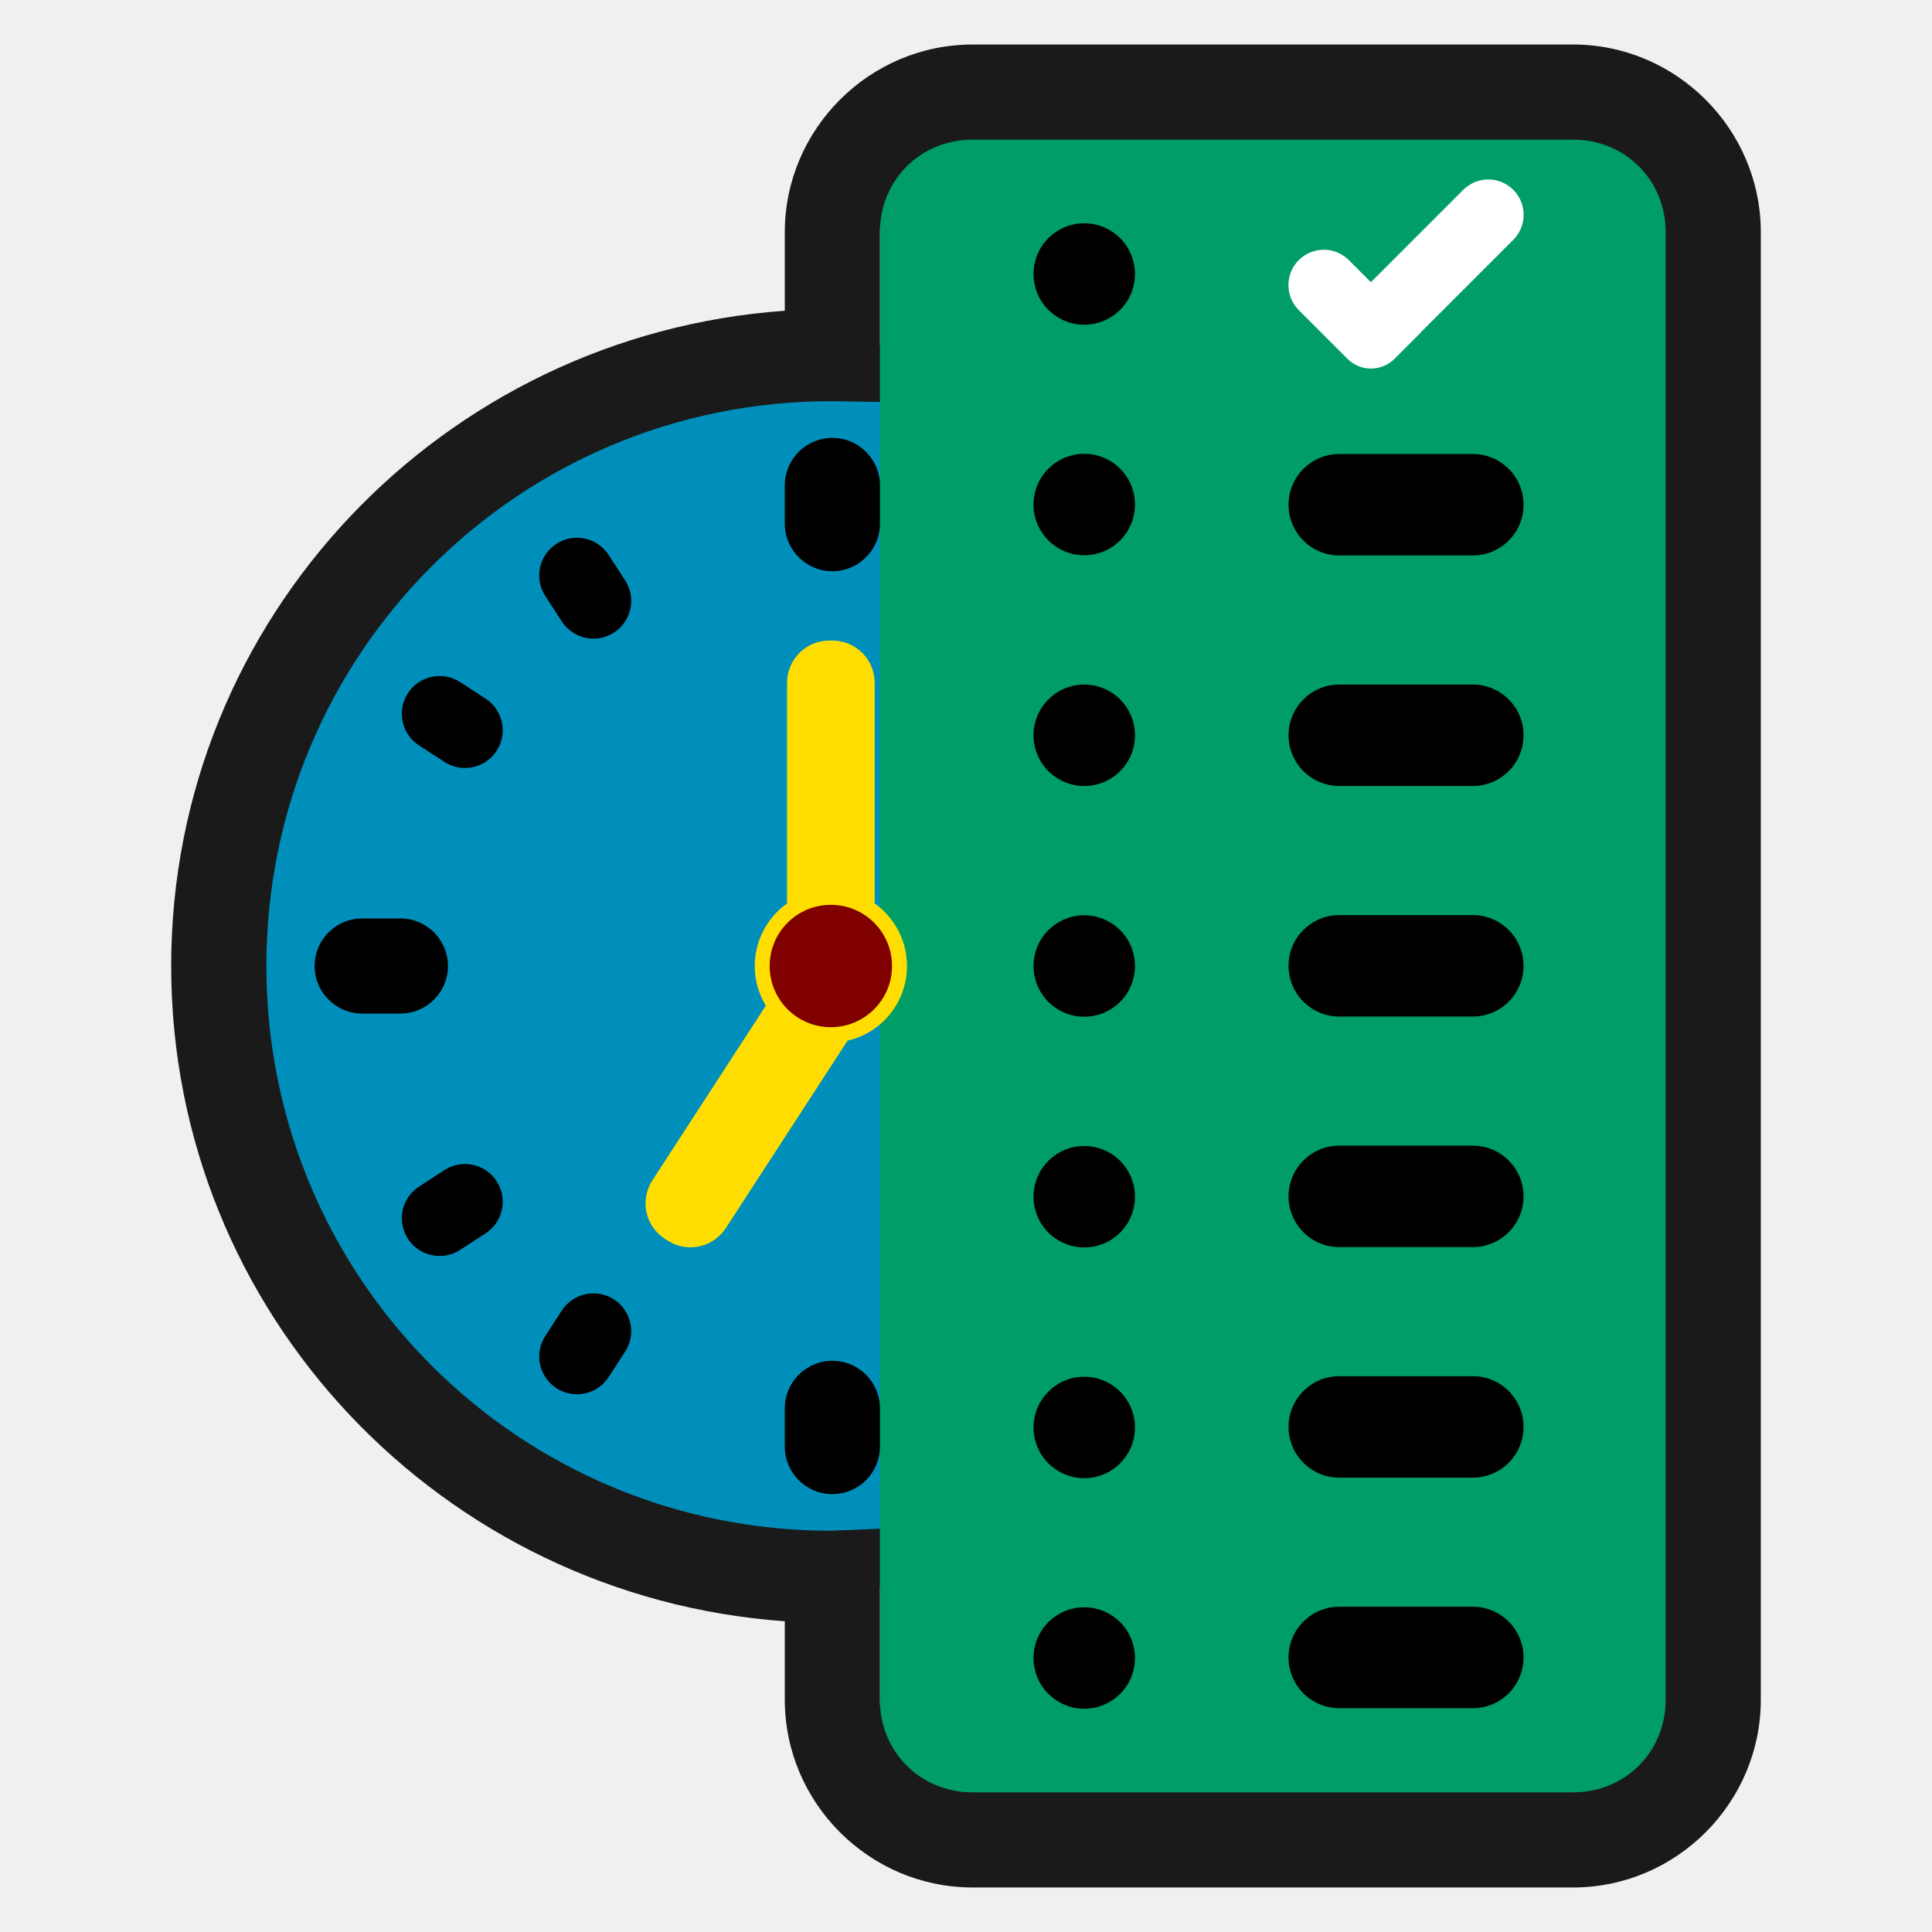
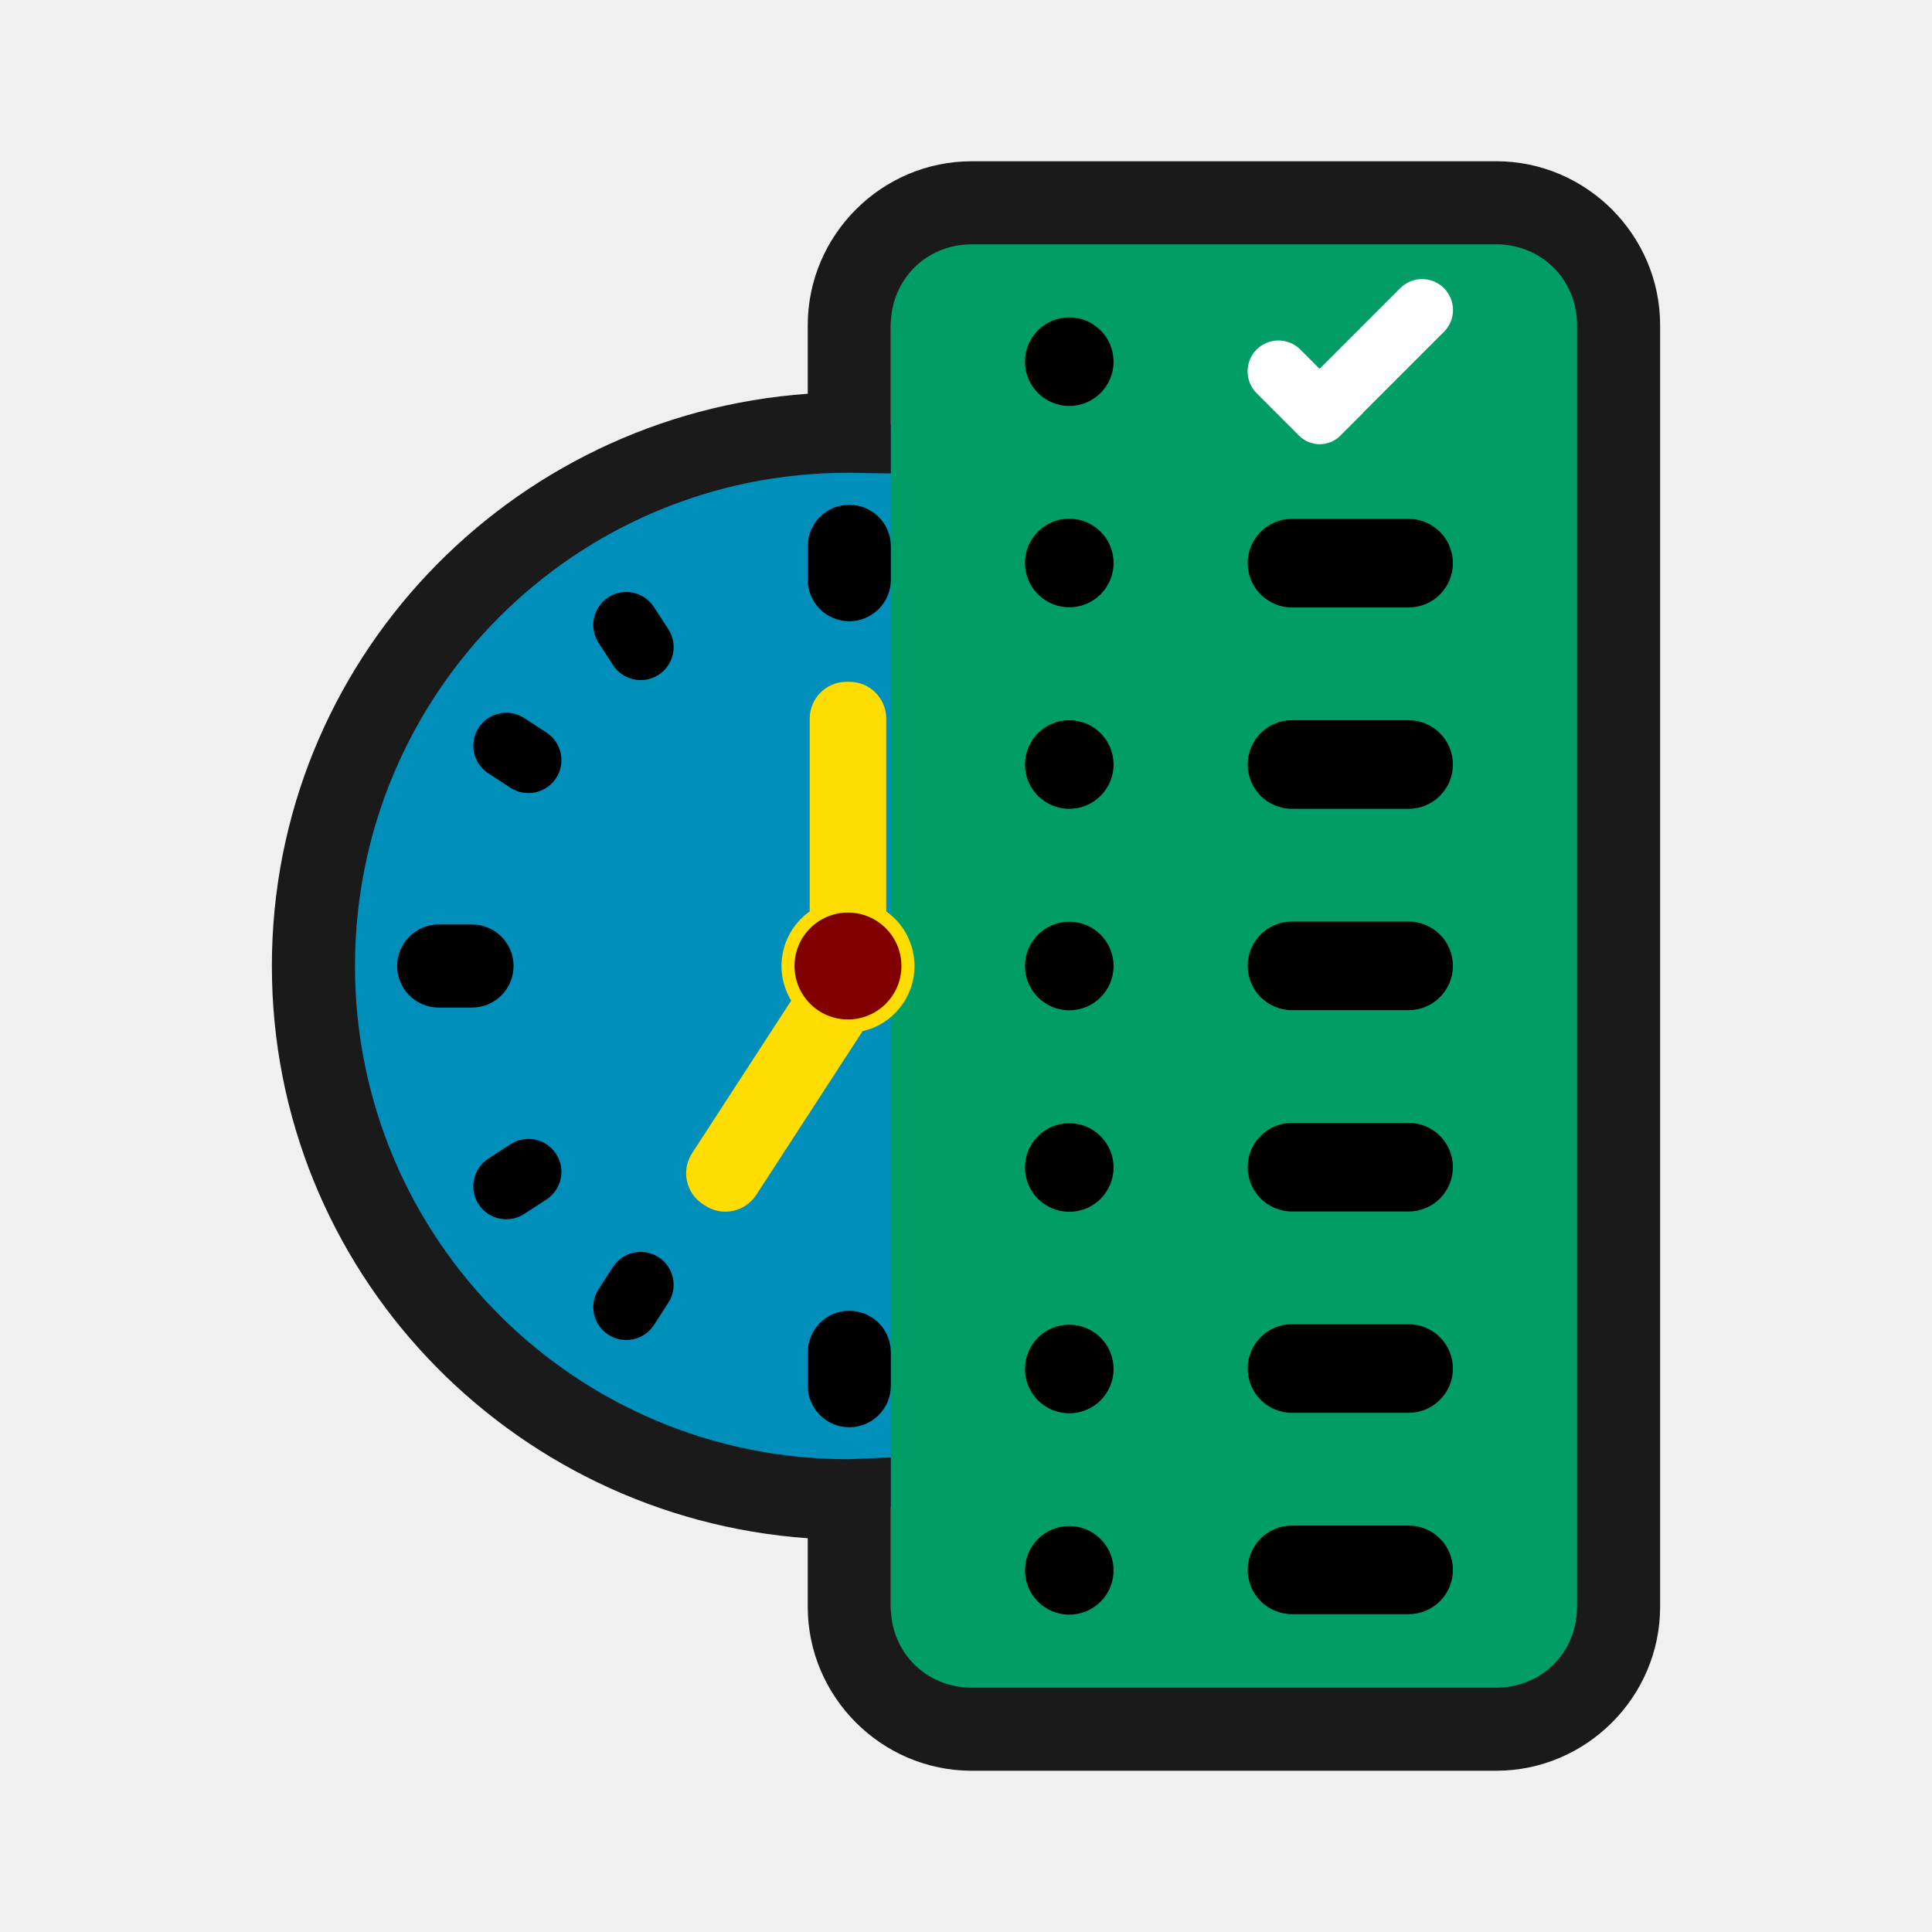
- <svg xmlns="http://www.w3.org/2000/svg" width="100mm" height="100mm" version="1.1" viewBox="0 0 100 100">
-   <g transform="translate(-1.1992)">
-     <g>
-       <path d="m45.669 17.873a32.722 32.127 0 0 0-32.722 32.127 32.722 32.127 0 0 0 32.722 32.127 32.722 32.127 0 0 0 1.702-0.063v-64.149a32.722 32.127 0 0 0-1.702-0.043z" fill="#008fbb" stop-color="#000000" stroke-width=".267" />
-       <rect x="46.745" y="5.836" width="43.131" height="88.308" ry="3.923" fill="#009d67" stop-color="#000000" stroke-width=".262" />
-       <path d="m51.535 2.305c-5.339 0-9.715 4.376-9.715 9.715v4.064c-17.7 1.257-31.76 15.901-31.76 33.916-2.2e-5 18.015 14.06 32.659 31.76 33.916v4.064c0 5.339 4.376 9.715 9.715 9.715h31.088c5.339 0 9.715-4.375 9.715-9.715v-75.961c0-5.339-4.375-9.715-9.715-9.715zm0 4.924h31.088c2.696 0 4.791 2.095 4.791 4.791v75.961c0 2.696-2.095 4.791-4.791 4.791h-31.088c-2.696 0-4.791-2.095-4.791-4.791v-8.854l-2.541 0.105c-16.167-0.009-29.217-13.063-29.217-29.232-2e-5 -16.173 13.055-29.231 29.227-29.234l2.531 0.041v-8.787c0-2.696 2.095-4.791 4.791-4.791z" color="#000000" fill="#1a1a1a" style="-inkscape-stroke:none" />
-       <g>
-         <rect transform="scale(-1)" x="-46.745" y="-77.336" width="4.925" height="6.901" ry="2.462" stop-color="#000000" stroke-width=".285" />
-         <rect transform="rotate(213)" x="-66.246" y="-43.921" width="3.907" height="5.475" ry="1.953" stop-color="#000000" stroke-width=".226" />
-         <rect transform="rotate(237)" x="-67.882" y="-16.209" width="3.907" height="5.475" ry="1.953" stop-color="#000000" stroke-width=".226" />
-         <rect transform="rotate(90)" x="47.538" y="-24.385" width="4.925" height="6.901" ry="2.462" stop-color="#000000" stroke-width=".285" />
-         <rect transform="scale(-1,1)" x="-46.745" y="22.665" width="4.925" height="6.901" ry="2.462" stop-color="#000000" stroke-width=".285" />
-         <rect transform="matrix(-.83867 .54464 .54464 .83867 0 0)" x="-11.782" y="39.946" width="3.907" height="5.475" ry="1.953" stop-color="#000000" stroke-width=".226" />
-         <rect transform="matrix(-.54464 .83867 .83867 .54464 0 0)" x="15.985" y="38.255" width="3.907" height="5.475" ry="1.953" stop-color="#000000" stroke-width=".226" />
+ <svg xmlns="http://www.w3.org/2000/svg" width="100mm" height="100mm" version="1.1" viewBox="0 0 100 100" id="svg70">
+   <defs id="defs74" />
+   <g id="g337" transform="translate(2.0018246e-4)">
+     <g transform="matrix(0.8733224,0,0,0.8733224,5.286564,6.333877)" id="g68">
+       <g id="g24">
+         <path d="M 45.669,17.873 A 32.722,32.127 0 0 0 12.947,50 32.722,32.127 0 0 0 45.669,82.127 32.722,32.127 0 0 0 47.371,82.064 v -64.149 A 32.722,32.127 0 0 0 45.669,17.872 Z" fill="#008fbb" stop-color="#000000" stroke-width="0.267" id="path2" />
+         <rect x="46.745" y="5.836" width="43.131" height="88.308" ry="3.923" fill="#009d67" stop-color="#000000" stroke-width="0.262" id="rect4" />
+         <path d="m 51.535,2.305 c -5.339,0 -9.715,4.376 -9.715,9.715 v 4.064 c -17.7,1.257 -31.76,15.901 -31.76,33.916 -2.2e-5,18.015 14.06,32.659 31.76,33.916 v 4.064 c 0,5.339 4.376,9.715 9.715,9.715 h 31.088 c 5.339,0 9.715,-4.375 9.715,-9.715 v -75.961 c 0,-5.339 -4.375,-9.715 -9.715,-9.715 z m 0,4.924 h 31.088 c 2.696,0 4.791,2.095 4.791,4.791 v 75.961 c 0,2.696 -2.095,4.791 -4.791,4.791 H 51.535 c -2.696,0 -4.791,-2.095 -4.791,-4.791 V 79.127 l -2.541,0.105 c -16.167,-0.009 -29.217,-13.063 -29.217,-29.232 -2e-5,-16.173 13.055,-29.231 29.227,-29.234 l 2.531,0.041 v -8.787 c 0,-2.696 2.095,-4.791 4.791,-4.791 z" color="#000000" fill="#1a1a1a" style="-inkscape-stroke:none" id="path6" />
+         <g id="g22">
+           <rect transform="scale(-1)" x="-46.745" y="-77.336" width="4.925" height="6.901" ry="2.462" stop-color="#000000" stroke-width="0.285" id="rect8" />
+           <rect transform="rotate(-147)" x="-66.246" y="-43.921" width="3.907" height="5.475" ry="1.953" stop-color="#000000" stroke-width="0.226" id="rect10" />
+           <rect transform="rotate(-123)" x="-67.882" y="-16.209" width="3.907" height="5.475" ry="1.953" stop-color="#000000" stroke-width="0.226" id="rect12" />
+           <rect transform="rotate(90)" x="47.538" y="-24.385" width="4.925" height="6.901" ry="2.462" stop-color="#000000" stroke-width="0.285" id="rect14" />
+           <rect transform="scale(-1,1)" x="-46.745" y="22.665" width="4.925" height="6.901" ry="2.462" stop-color="#000000" stroke-width="0.285" id="rect16" />
+           <rect transform="matrix(-0.83867,0.54464,0.54464,0.83867,0,0)" x="-11.782" y="39.946" width="3.907" height="5.475" ry="1.953" stop-color="#000000" stroke-width="0.226" id="rect18" />
+           <rect transform="matrix(-0.54464,0.83867,0.83867,0.54464,0,0)" x="15.985" y="38.255" width="3.907" height="5.475" ry="1.953" stop-color="#000000" stroke-width="0.226" id="rect20" />
+         </g>
      </g>
-     </g>
-     <g transform="matrix(.92091 0 0 .92091 3.4229 3.9546)">
-       <path d="m44.197 31.709c-1.316 0-2.376 1.06-2.376 2.376v12.402a4.279 4.298 0 0 0-1.816 3.513 4.279 4.298 0 0 0 0.623 2.229l-6.375 9.816c-0.717 1.104-0.405 2.57 0.699 3.287l0.145 0.094c1.104 0.717 2.57 0.405 3.287-0.699l6.841-10.535a4.279 4.298 0 0 0 3.338-4.192 4.279 4.298 0 0 0-1.816-3.514v-12.401c0-1.316-1.06-2.376-2.376-2.376zm0.086 15.29a2.988 3.002 0 0 1 2.988 3.001 2.988 3.002 0 0 1-2.988 3.001 2.988 3.002 0 0 1-2.988-3.001 2.988 3.002 0 0 1 2.988-3.001z" fill="#fd0" stop-color="#000000" stroke-width=".448" />
-       <circle cx="44.283" cy="50" r="3.439" fill="#800000" stop-color="#000000" stroke-width=".305" />
-     </g>
-     <g>
-       <g>
-         <g stroke-width=".265">
-           <circle cx="57.32" cy="26.115" r="2.625" stop-color="#000000" />
-           <circle cx="57.32" cy="73.885" r="2.625" stop-color="#000000" />
-           <circle cx="57.32" cy="61.942" r="2.625" stop-color="#000000" />
-           <circle cx="57.32" cy="50" r="2.625" stop-color="#000000" />
-           <circle cx="57.32" cy="38.058" r="2.625" stop-color="#000000" />
+       <g transform="matrix(0.92091,0,0,0.92091,3.4229,3.9546)" id="g30">
+         <path d="m 44.197,31.709 c -1.316,0 -2.376,1.06 -2.376,2.376 v 12.402 a 4.279,4.298 0 0 0 -1.816,3.513 4.279,4.298 0 0 0 0.623,2.229 l -6.375,9.816 c -0.717,1.104 -0.405,2.57 0.699,3.287 l 0.145,0.094 c 1.104,0.717 2.57,0.405 3.287,-0.699 l 6.841,-10.535 a 4.279,4.298 0 0 0 3.338,-4.192 4.279,4.298 0 0 0 -1.816,-3.514 v -12.401 c 0,-1.316 -1.06,-2.376 -2.376,-2.376 z m 0.086,15.29 a 2.988,3.002 0 0 1 2.988,3.001 2.988,3.002 0 0 1 -2.988,3.001 2.988,3.002 0 0 1 -2.988,-3.001 2.988,3.002 0 0 1 2.988,-3.001 z" fill="#ffdd00" stop-color="#000000" stroke-width="0.448" id="path26" />
+         <circle cx="44.283" cy="50" r="3.439" fill="#800000" stop-color="#000000" stroke-width="0.305" id="circle28" />
+       </g>
+       <g id="g66">
+         <g id="g58">
+           <g stroke-width="0.265" id="g42">
+             <circle cx="57.32" cy="26.115" r="2.625" stop-color="#000000" id="circle32" />
+             <circle cx="57.32" cy="73.885" r="2.625" stop-color="#000000" id="circle34" />
+             <circle cx="57.32" cy="61.942" r="2.625" stop-color="#000000" id="circle36" />
+             <circle cx="57.32" cy="50" r="2.625" stop-color="#000000" id="circle38" />
+             <circle cx="57.32" cy="38.058" r="2.625" stop-color="#000000" id="circle40" />
+           </g>
+           <g stroke-width="0.205" id="g52">
+             <rect x="67.894" y="35.432" width="12.163" height="5.251" ry="2.625" stop-color="#000000" id="rect44" />
+             <rect x="67.894" y="47.365" width="12.163" height="5.251" ry="2.625" stop-color="#000000" id="rect46" />
+             <rect x="67.894" y="59.298" width="12.163" height="5.251" ry="2.625" stop-color="#000000" id="rect48" />
+             <rect x="67.894" y="71.231" width="12.163" height="5.251" ry="2.625" stop-color="#000000" id="rect50" />
+           </g>
+           <circle cx="57.32" cy="85.818" r="2.625" stop-color="#000000" stroke-width="0.265" id="circle54" />
+           <rect x="67.894" y="83.164" width="12.163" height="5.251" ry="2.625" stop-color="#000000" stroke-width="0.205" id="rect56" />
        </g>
-         <g stroke-width=".205">
-           <rect x="67.894" y="35.432" width="12.163" height="5.251" ry="2.625" stop-color="#000000" />
-           <rect x="67.894" y="47.365" width="12.163" height="5.251" ry="2.625" stop-color="#000000" />
-           <rect x="67.894" y="59.298" width="12.163" height="5.251" ry="2.625" stop-color="#000000" />
-           <rect x="67.894" y="71.231" width="12.163" height="5.251" ry="2.625" stop-color="#000000" />
-         </g>
-         <circle cx="57.32" cy="85.818" r="2.625" stop-color="#000000" stroke-width=".265" />
-         <rect x="67.894" y="83.164" width="12.163" height="5.251" ry="2.625" stop-color="#000000" stroke-width=".205" />
+         <path d="m 72.157,16.013 5.484,-5.485 c 0.326,-0.326 0.856,-0.326 1.182,0 0.326,0.326 0.326,0.856 0,1.182 l -5.485,5.485 0.006,0.006 -0.667,0.667 c -0.285,0.285 -0.746,0.285 -1.03,0 l -2.52,-2.52 c -0.326,-0.326 -0.326,-0.856 0,-1.182 0.326,-0.326 0.856,-0.326 1.182,0 l 1.847,1.847 z" fill="#ffffff" stroke="#ffffff" stroke-width="1.99" id="path60" />
+         <circle cx="57.32" cy="14.182" r="2.625" stop-color="#000000" stroke-width="0.265" id="circle62" />
+         <rect x="67.894" y="23.499" width="12.163" height="5.251" ry="2.625" stop-color="#000000" stroke-width="0.205" id="rect64" />
      </g>
-       <path d="m72.157 16.013 5.484-5.485c0.326-0.326 0.856-0.326 1.182 0 0.326 0.326 0.326 0.856 0 1.182l-5.485 5.485 0.006 0.006-0.667 0.667c-0.285 0.285-0.746 0.285-1.03 0l-2.52-2.52c-0.326-0.326-0.326-0.856 0-1.182 0.326-0.326 0.856-0.326 1.182 0l1.847 1.847z" fill="#fff" stroke="#fff" stroke-width="1.99" />
-       <circle cx="57.32" cy="14.182" r="2.625" stop-color="#000000" stroke-width=".265" />
-       <rect x="67.894" y="23.499" width="12.163" height="5.251" ry="2.625" stop-color="#000000" stroke-width=".205" />
    </g>
  </g>
</svg>
